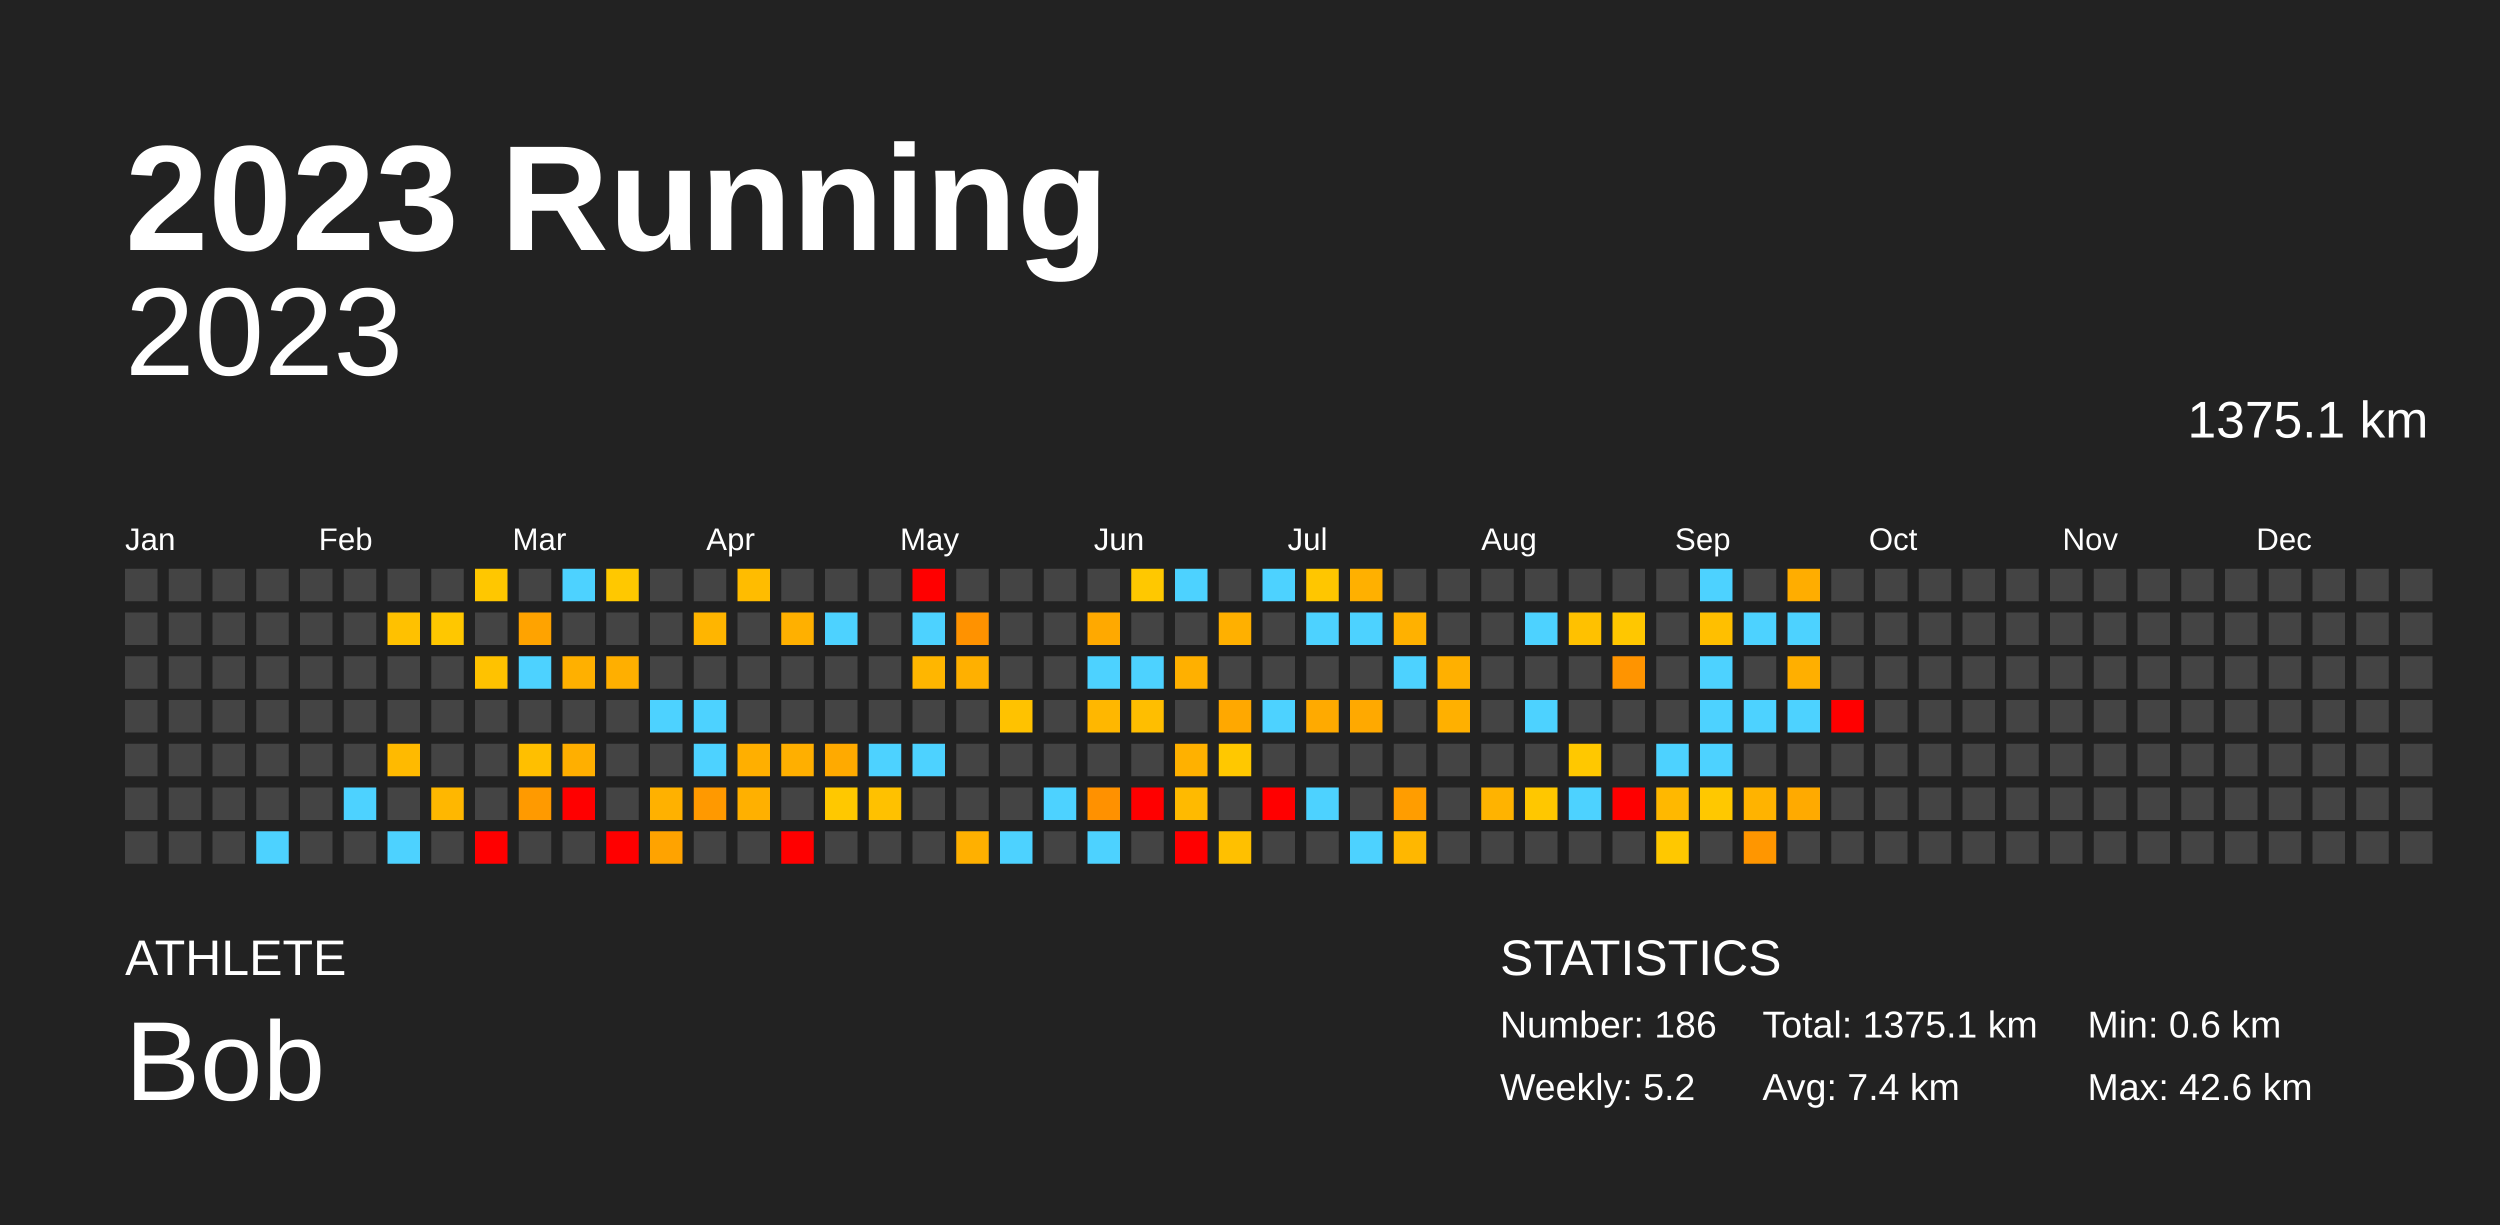
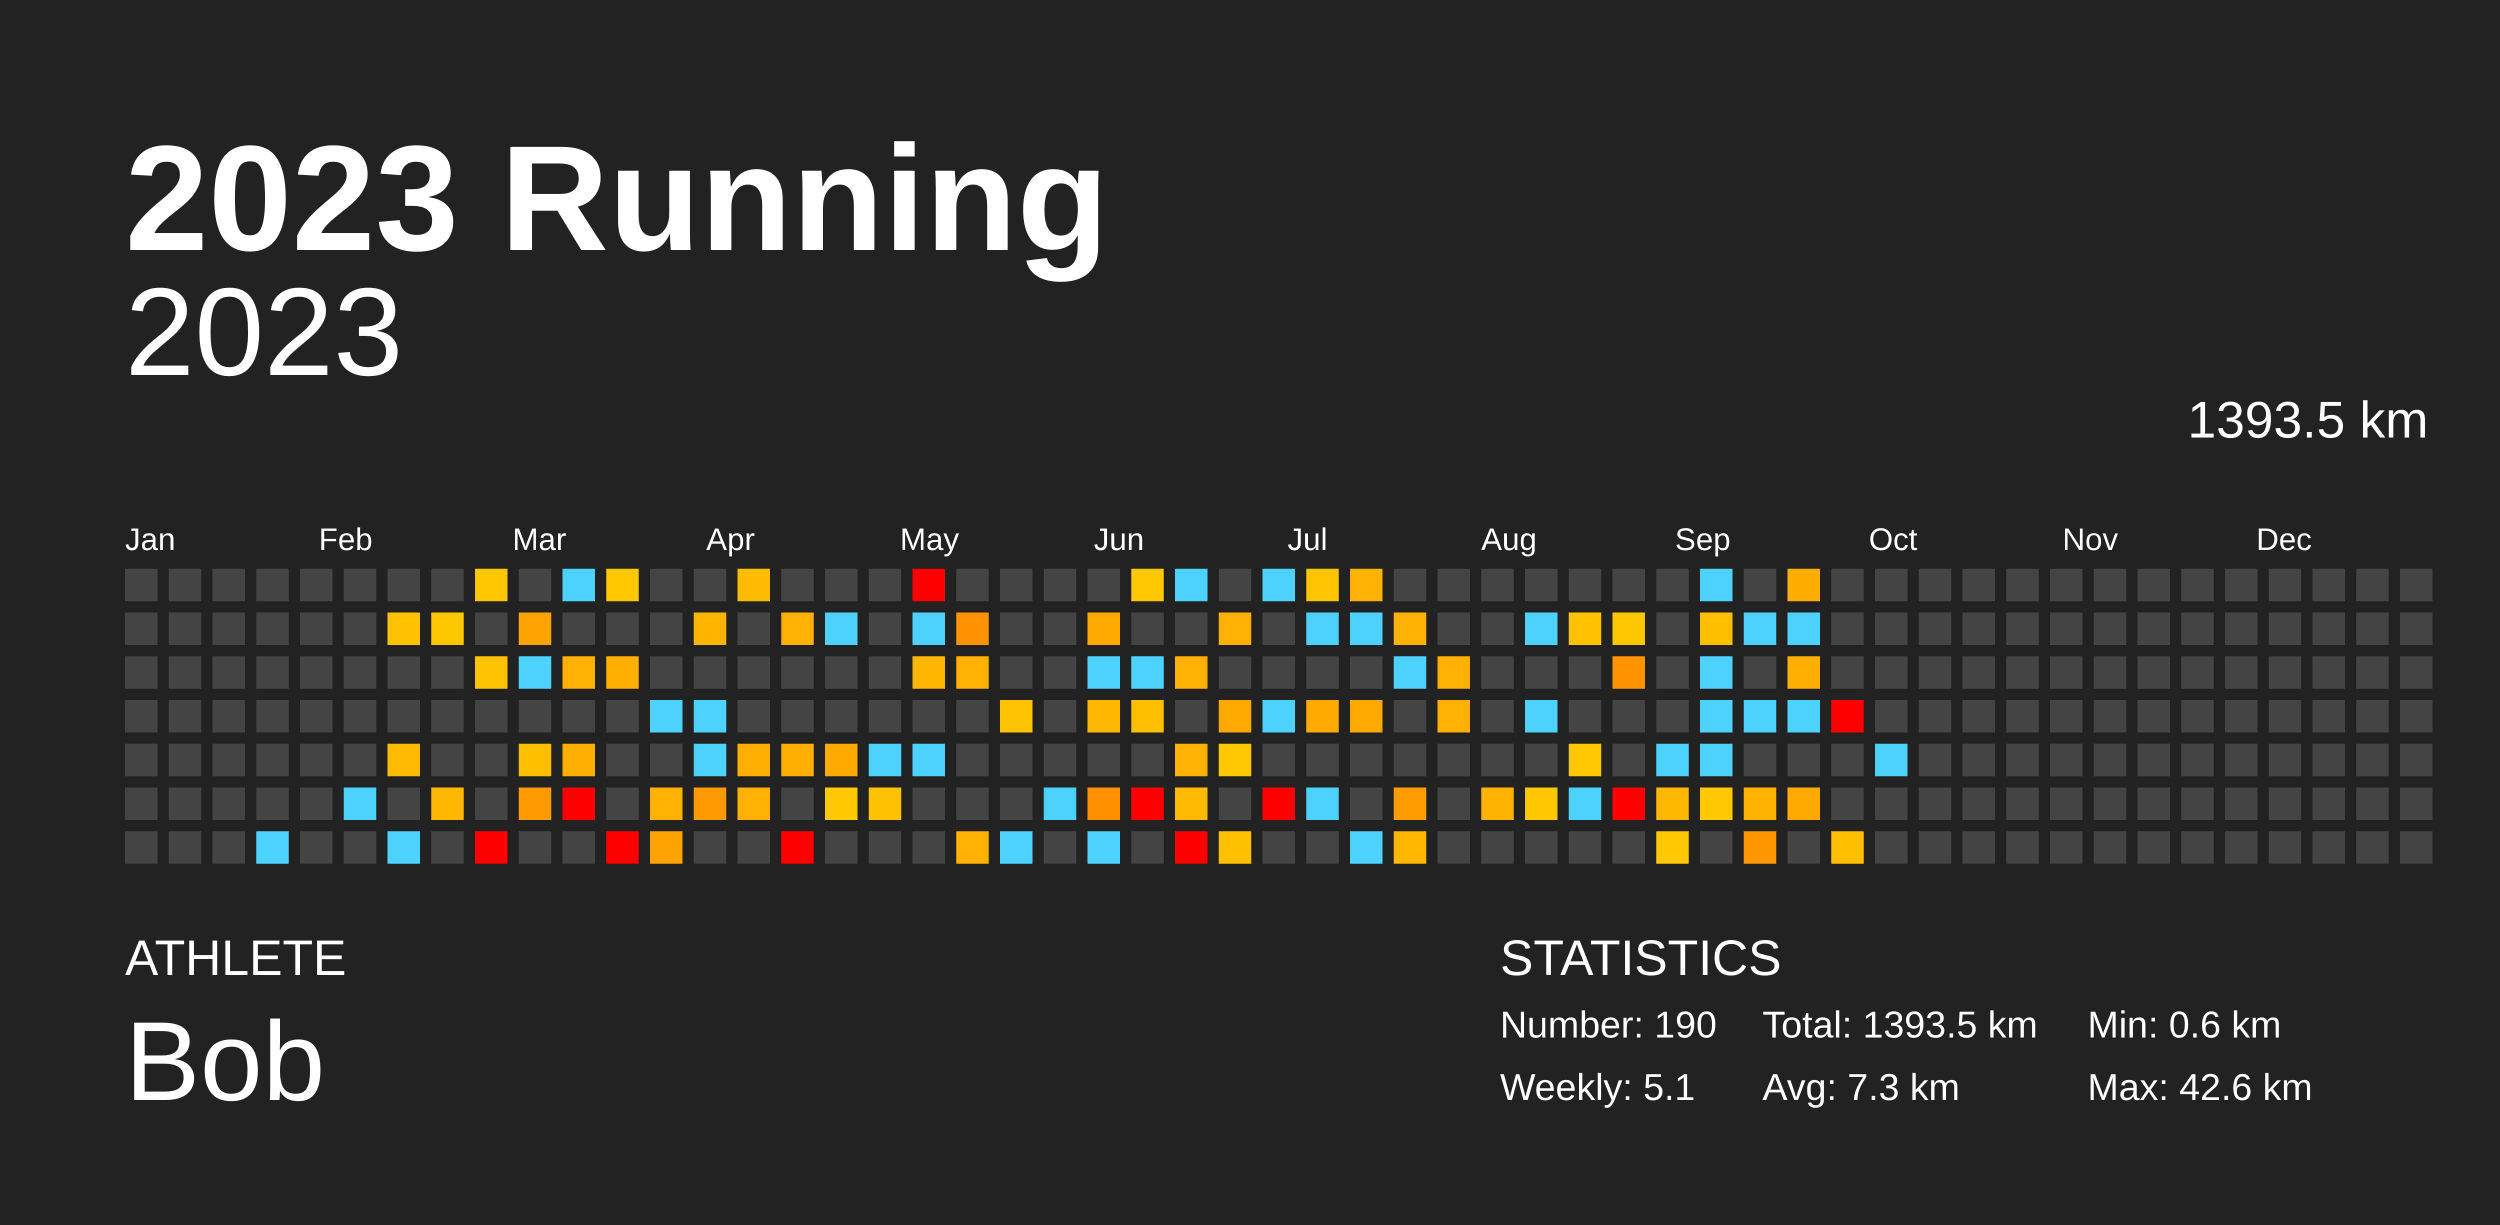
<svg xmlns="http://www.w3.org/2000/svg" baseProfile="full" height="98mm" version="1.1" viewBox="0,0,200,98" width="200mm">
  <defs />
  <rect fill="#222222" height="98" width="200" x="0" y="0" />
  <text fill="#FFFFFF" style="font-size:12px; font-family:Arial; font-weight:bold;" x="10" y="20">2023 Running</text>
  <text fill="#FFFFFF" style="font-size:4px; font-family:Arial" x="10" y="78">ATHLETE</text>
  <text fill="#FFFFFF" style="font-size:9px; font-family:Arial" x="10" y="88">Bob</text>
  <text fill="#FFFFFF" style="font-size:4px; font-family:Arial" x="120" y="78">STATISTICS</text>
-   <text fill="#FFFFFF" style="font-size:3px; font-family:Arial" x="120" y="83">Number: 186</text>
-   <text fill="#FFFFFF" style="font-size:3px; font-family:Arial" x="120" y="88">Weekly: 5.2</text>
-   <text fill="#FFFFFF" style="font-size:3px; font-family:Arial" x="141" y="83">Total: 1375.1 km</text>
-   <text fill="#FFFFFF" style="font-size:3px; font-family:Arial" x="141" y="88">Avg: 7.4 km</text>
+   <text fill="#FFFFFF" style="font-size:3px; font-family:Arial" x="120" y="83">Number: 190</text>
+   <text fill="#FFFFFF" style="font-size:3px; font-family:Arial" x="120" y="88">Weekly: 5.1</text>
+   <text fill="#FFFFFF" style="font-size:3px; font-family:Arial" x="141" y="83">Total: 1393.5 km</text>
+   <text fill="#FFFFFF" style="font-size:3px; font-family:Arial" x="141" y="88">Avg: 7.3 km</text>
  <text fill="#FFFFFF" style="font-size:3px; font-family:Arial" x="167" y="83">Min: 0.6 km</text>
  <text fill="#FFFFFF" style="font-size:3px; font-family:Arial" x="167" y="88">Max: 42.6 km</text>
  <text alignment-baseline="hanging" fill="#FFFFFF" style="font-size:10.0px; font-family:Arial;" x="10" y="30">2023</text>
-   <text alignment-baseline="hanging" fill="#FFFFFF" style="font-size:4.125px; font-family:Arial;" x="175" y="35">1375.1 km</text>
+   <text alignment-baseline="hanging" fill="#FFFFFF" style="font-size:4.125px; font-family:Arial;" x="175" y="35">1393.5 km</text>
  <text fill="#FFFFFF" style="font-size:2.5px; font-family:Arial" x="10.0" y="44">Jan</text>
  <text fill="#FFFFFF" style="font-size:2.5px; font-family:Arial" x="25.5" y="44">Feb</text>
  <text fill="#FFFFFF" style="font-size:2.5px; font-family:Arial" x="41.0" y="44">Mar</text>
  <text fill="#FFFFFF" style="font-size:2.5px; font-family:Arial" x="56.5" y="44">Apr</text>
  <text fill="#FFFFFF" style="font-size:2.5px; font-family:Arial" x="72.0" y="44">May</text>
  <text fill="#FFFFFF" style="font-size:2.5px; font-family:Arial" x="87.5" y="44">Jun</text>
  <text fill="#FFFFFF" style="font-size:2.5px; font-family:Arial" x="103.0" y="44">Jul</text>
  <text fill="#FFFFFF" style="font-size:2.5px; font-family:Arial" x="118.5" y="44">Aug</text>
  <text fill="#FFFFFF" style="font-size:2.5px; font-family:Arial" x="134.0" y="44">Sep</text>
  <text fill="#FFFFFF" style="font-size:2.5px; font-family:Arial" x="149.5" y="44">Oct</text>
  <text fill="#FFFFFF" style="font-size:2.5px; font-family:Arial" x="165.0" y="44">Nov</text>
  <text fill="#FFFFFF" style="font-size:2.5px; font-family:Arial" x="180.5" y="44">Dec</text>
  <rect fill="#444444" height="2.6" width="2.6" x="10.0" y="45.5" />
  <rect fill="#444444" height="2.6" width="2.6" x="10.0" y="49.0" />
  <rect fill="#444444" height="2.6" width="2.6" x="10.0" y="52.5" />
  <rect fill="#444444" height="2.6" width="2.6" x="10.0" y="56.0" />
  <rect fill="#444444" height="2.6" width="2.6" x="10.0" y="59.5" />
  <rect fill="#444444" height="2.6" width="2.6" x="10.0" y="63.0" />
  <rect fill="#444444" height="2.6" width="2.6" x="10.0" y="66.5" />
  <rect fill="#444444" height="2.6" width="2.6" x="13.5" y="45.5" />
  <rect fill="#444444" height="2.6" width="2.6" x="13.5" y="49.0" />
  <rect fill="#444444" height="2.6" width="2.6" x="13.5" y="52.5" />
  <rect fill="#444444" height="2.6" width="2.6" x="13.5" y="56.0" />
  <rect fill="#444444" height="2.6" width="2.6" x="13.5" y="59.5" />
  <rect fill="#444444" height="2.6" width="2.6" x="13.5" y="63.0" />
  <rect fill="#444444" height="2.6" width="2.6" x="13.5" y="66.5" />
  <rect fill="#444444" height="2.6" width="2.6" x="17.0" y="45.5" />
  <rect fill="#444444" height="2.6" width="2.6" x="17.0" y="49.0" />
  <rect fill="#444444" height="2.6" width="2.6" x="17.0" y="52.5" />
  <rect fill="#444444" height="2.6" width="2.6" x="17.0" y="56.0" />
  <rect fill="#444444" height="2.6" width="2.6" x="17.0" y="59.5" />
  <rect fill="#444444" height="2.6" width="2.6" x="17.0" y="63.0" />
  <rect fill="#444444" height="2.6" width="2.6" x="17.0" y="66.5" />
  <rect fill="#444444" height="2.6" width="2.6" x="20.5" y="45.5" />
  <rect fill="#444444" height="2.6" width="2.6" x="20.5" y="49.0" />
  <rect fill="#444444" height="2.6" width="2.6" x="20.5" y="52.5" />
  <rect fill="#444444" height="2.6" width="2.6" x="20.5" y="56.0" />
  <rect fill="#444444" height="2.6" width="2.6" x="20.5" y="59.5" />
  <rect fill="#444444" height="2.6" width="2.6" x="20.5" y="63.0" />
  <rect fill="#4dd2ff" height="2.6" width="2.6" x="20.5" y="66.5" />
  <rect fill="#444444" height="2.6" width="2.6" x="24.0" y="45.5" />
  <rect fill="#444444" height="2.6" width="2.6" x="24.0" y="49.0" />
  <rect fill="#444444" height="2.6" width="2.6" x="24.0" y="52.5" />
  <rect fill="#444444" height="2.6" width="2.6" x="24.0" y="56.0" />
  <rect fill="#444444" height="2.6" width="2.6" x="24.0" y="59.5" />
  <rect fill="#444444" height="2.6" width="2.6" x="24.0" y="63.0" />
  <rect fill="#444444" height="2.6" width="2.6" x="24.0" y="66.5" />
  <rect fill="#444444" height="2.6" width="2.6" x="27.5" y="45.5" />
  <rect fill="#444444" height="2.6" width="2.6" x="27.5" y="49.0" />
  <rect fill="#444444" height="2.6" width="2.6" x="27.5" y="52.5" />
  <rect fill="#444444" height="2.6" width="2.6" x="27.5" y="56.0" />
  <rect fill="#444444" height="2.6" width="2.6" x="27.5" y="59.5" />
  <rect fill="#4dd2ff" height="2.6" width="2.6" x="27.5" y="63.0" />
  <rect fill="#444444" height="2.6" width="2.6" x="27.5" y="66.5" />
  <rect fill="#444444" height="2.6" width="2.6" x="31.0" y="45.5" />
  <rect fill="#ffc100" height="2.6" width="2.6" x="31.0" y="49.0" />
  <rect fill="#444444" height="2.6" width="2.6" x="31.0" y="52.5" />
  <rect fill="#444444" height="2.6" width="2.6" x="31.0" y="56.0" />
  <rect fill="#ffba00" height="2.6" width="2.6" x="31.0" y="59.5" />
  <rect fill="#444444" height="2.6" width="2.6" x="31.0" y="63.0" />
  <rect fill="#4dd2ff" height="2.6" width="2.6" x="31.0" y="66.5" />
  <rect fill="#444444" height="2.6" width="2.6" x="34.5" y="45.5" />
  <rect fill="#ffc700" height="2.6" width="2.6" x="34.5" y="49.0" />
  <rect fill="#444444" height="2.6" width="2.6" x="34.5" y="52.5" />
  <rect fill="#444444" height="2.6" width="2.6" x="34.5" y="56.0" />
  <rect fill="#444444" height="2.6" width="2.6" x="34.5" y="59.5" />
  <rect fill="#ffb700" height="2.6" width="2.6" x="34.5" y="63.0" />
  <rect fill="#444444" height="2.6" width="2.6" x="34.5" y="66.5" />
  <rect fill="#ffc700" height="2.6" width="2.6" x="38.0" y="45.5" />
  <rect fill="#444444" height="2.6" width="2.6" x="38.0" y="49.0" />
  <rect fill="#ffc200" height="2.6" width="2.6" x="38.0" y="52.5" />
  <rect fill="#444444" height="2.6" width="2.6" x="38.0" y="56.0" />
  <rect fill="#444444" height="2.6" width="2.6" x="38.0" y="59.5" />
  <rect fill="#444444" height="2.6" width="2.6" x="38.0" y="63.0" />
  <rect fill="red" height="2.6" width="2.6" x="38.0" y="66.5" />
  <rect fill="#444444" height="2.6" width="2.6" x="41.5" y="45.5" />
  <rect fill="#ffa300" height="2.6" width="2.6" x="41.5" y="49.0" />
  <rect fill="#4dd2ff" height="2.6" width="2.6" x="41.5" y="52.5" />
  <rect fill="#444444" height="2.6" width="2.6" x="41.5" y="56.0" />
  <rect fill="#ffbf00" height="2.6" width="2.6" x="41.5" y="59.5" />
  <rect fill="#ff9a00" height="2.6" width="2.6" x="41.5" y="63.0" />
  <rect fill="#444444" height="2.6" width="2.6" x="41.5" y="66.5" />
  <rect fill="#4dd2ff" height="2.6" width="2.6" x="45.0" y="45.5" />
  <rect fill="#444444" height="2.6" width="2.6" x="45.0" y="49.0" />
  <rect fill="#ffb000" height="2.6" width="2.6" x="45.0" y="52.5" />
  <rect fill="#444444" height="2.6" width="2.6" x="45.0" y="56.0" />
  <rect fill="#ffaf00" height="2.6" width="2.6" x="45.0" y="59.5" />
  <rect fill="red" height="2.6" width="2.6" x="45.0" y="63.0" />
  <rect fill="#444444" height="2.6" width="2.6" x="45.0" y="66.5" />
  <rect fill="#ffc800" height="2.6" width="2.6" x="48.5" y="45.5" />
  <rect fill="#444444" height="2.6" width="2.6" x="48.5" y="49.0" />
  <rect fill="#ffaf00" height="2.6" width="2.6" x="48.5" y="52.5" />
  <rect fill="#444444" height="2.6" width="2.6" x="48.5" y="56.0" />
  <rect fill="#444444" height="2.6" width="2.6" x="48.5" y="59.5" />
  <rect fill="#444444" height="2.6" width="2.6" x="48.5" y="63.0" />
  <rect fill="red" height="2.6" width="2.6" x="48.5" y="66.5" />
  <rect fill="#444444" height="2.6" width="2.6" x="52.0" y="45.5" />
  <rect fill="#444444" height="2.6" width="2.6" x="52.0" y="49.0" />
  <rect fill="#444444" height="2.6" width="2.6" x="52.0" y="52.5" />
  <rect fill="#4dd2ff" height="2.6" width="2.6" x="52.0" y="56.0" />
  <rect fill="#444444" height="2.6" width="2.6" x="52.0" y="59.5" />
  <rect fill="#ffb100" height="2.6" width="2.6" x="52.0" y="63.0" />
  <rect fill="#ffa300" height="2.6" width="2.6" x="52.0" y="66.5" />
  <rect fill="#444444" height="2.6" width="2.6" x="55.5" y="45.5" />
  <rect fill="#ffb500" height="2.6" width="2.6" x="55.5" y="49.0" />
  <rect fill="#444444" height="2.6" width="2.6" x="55.5" y="52.5" />
  <rect fill="#4dd2ff" height="2.6" width="2.6" x="55.5" y="56.0" />
  <rect fill="#4dd2ff" height="2.6" width="2.6" x="55.5" y="59.5" />
  <rect fill="#ff9900" height="2.6" width="2.6" x="55.5" y="63.0" />
  <rect fill="#444444" height="2.6" width="2.6" x="55.5" y="66.5" />
  <rect fill="#ffbc00" height="2.6" width="2.6" x="59.0" y="45.5" />
  <rect fill="#444444" height="2.6" width="2.6" x="59.0" y="49.0" />
  <rect fill="#444444" height="2.6" width="2.6" x="59.0" y="52.5" />
  <rect fill="#444444" height="2.6" width="2.6" x="59.0" y="56.0" />
  <rect fill="#ffaf00" height="2.6" width="2.6" x="59.0" y="59.5" />
  <rect fill="#ffb000" height="2.6" width="2.6" x="59.0" y="63.0" />
  <rect fill="#444444" height="2.6" width="2.6" x="59.0" y="66.5" />
  <rect fill="#444444" height="2.6" width="2.6" x="62.5" y="45.5" />
  <rect fill="#ffb000" height="2.6" width="2.6" x="62.5" y="49.0" />
  <rect fill="#444444" height="2.6" width="2.6" x="62.5" y="52.5" />
  <rect fill="#444444" height="2.6" width="2.6" x="62.5" y="56.0" />
  <rect fill="#ffaf00" height="2.6" width="2.6" x="62.5" y="59.5" />
  <rect fill="#444444" height="2.6" width="2.6" x="62.5" y="63.0" />
  <rect fill="red" height="2.6" width="2.6" x="62.5" y="66.5" />
  <rect fill="#444444" height="2.6" width="2.6" x="66.0" y="45.5" />
  <rect fill="#4dd2ff" height="2.6" width="2.6" x="66.0" y="49.0" />
  <rect fill="#444444" height="2.6" width="2.6" x="66.0" y="52.5" />
  <rect fill="#444444" height="2.6" width="2.6" x="66.0" y="56.0" />
  <rect fill="#ffaa00" height="2.6" width="2.6" x="66.0" y="59.5" />
  <rect fill="#ffc800" height="2.6" width="2.6" x="66.0" y="63.0" />
  <rect fill="#444444" height="2.6" width="2.6" x="66.0" y="66.5" />
  <rect fill="#444444" height="2.6" width="2.6" x="69.5" y="45.5" />
  <rect fill="#444444" height="2.6" width="2.6" x="69.5" y="49.0" />
  <rect fill="#444444" height="2.6" width="2.6" x="69.5" y="52.5" />
  <rect fill="#444444" height="2.6" width="2.6" x="69.5" y="56.0" />
  <rect fill="#4dd2ff" height="2.6" width="2.6" x="69.5" y="59.5" />
  <rect fill="#ffc100" height="2.6" width="2.6" x="69.5" y="63.0" />
  <rect fill="#444444" height="2.6" width="2.6" x="69.5" y="66.5" />
  <rect fill="red" height="2.6" width="2.6" x="73.0" y="45.5" />
  <rect fill="#4dd2ff" height="2.6" width="2.6" x="73.0" y="49.0" />
  <rect fill="#ffb600" height="2.6" width="2.6" x="73.0" y="52.5" />
  <rect fill="#444444" height="2.6" width="2.6" x="73.0" y="56.0" />
  <rect fill="#4dd2ff" height="2.6" width="2.6" x="73.0" y="59.5" />
  <rect fill="#444444" height="2.6" width="2.6" x="73.0" y="63.0" />
  <rect fill="#444444" height="2.6" width="2.6" x="73.0" y="66.5" />
  <rect fill="#444444" height="2.6" width="2.6" x="76.5" y="45.5" />
  <rect fill="#ff9200" height="2.6" width="2.6" x="76.5" y="49.0" />
  <rect fill="#ffb000" height="2.6" width="2.6" x="76.5" y="52.5" />
  <rect fill="#444444" height="2.6" width="2.6" x="76.5" y="56.0" />
  <rect fill="#444444" height="2.6" width="2.6" x="76.5" y="59.5" />
  <rect fill="#444444" height="2.6" width="2.6" x="76.5" y="63.0" />
  <rect fill="#ffb000" height="2.6" width="2.6" x="76.5" y="66.5" />
  <rect fill="#444444" height="2.6" width="2.6" x="80.0" y="45.5" />
  <rect fill="#444444" height="2.6" width="2.6" x="80.0" y="49.0" />
  <rect fill="#444444" height="2.6" width="2.6" x="80.0" y="52.5" />
  <rect fill="#ffc200" height="2.6" width="2.6" x="80.0" y="56.0" />
  <rect fill="#444444" height="2.6" width="2.6" x="80.0" y="59.5" />
  <rect fill="#444444" height="2.6" width="2.6" x="80.0" y="63.0" />
  <rect fill="#4dd2ff" height="2.6" width="2.6" x="80.0" y="66.5" />
  <rect fill="#444444" height="2.6" width="2.6" x="83.5" y="45.5" />
  <rect fill="#444444" height="2.6" width="2.6" x="83.5" y="49.0" />
  <rect fill="#444444" height="2.6" width="2.6" x="83.5" y="52.5" />
  <rect fill="#444444" height="2.6" width="2.6" x="83.5" y="56.0" />
  <rect fill="#444444" height="2.6" width="2.6" x="83.5" y="59.5" />
  <rect fill="#4dd2ff" height="2.6" width="2.6" x="83.5" y="63.0" />
  <rect fill="#444444" height="2.6" width="2.6" x="83.5" y="66.5" />
  <rect fill="#444444" height="2.6" width="2.6" x="87.0" y="45.5" />
  <rect fill="#ffa900" height="2.6" width="2.6" x="87.0" y="49.0" />
  <rect fill="#4dd2ff" height="2.6" width="2.6" x="87.0" y="52.5" />
  <rect fill="#ffb700" height="2.6" width="2.6" x="87.0" y="56.0" />
  <rect fill="#444444" height="2.6" width="2.6" x="87.0" y="59.5" />
  <rect fill="#ff9100" height="2.6" width="2.6" x="87.0" y="63.0" />
  <rect fill="#4dd2ff" height="2.6" width="2.6" x="87.0" y="66.5" />
  <rect fill="#ffc800" height="2.6" width="2.6" x="90.5" y="45.5" />
  <rect fill="#444444" height="2.6" width="2.6" x="90.5" y="49.0" />
  <rect fill="#4dd2ff" height="2.6" width="2.6" x="90.5" y="52.5" />
  <rect fill="#ffbe00" height="2.6" width="2.6" x="90.5" y="56.0" />
  <rect fill="#444444" height="2.6" width="2.6" x="90.5" y="59.5" />
  <rect fill="red" height="2.6" width="2.6" x="90.5" y="63.0" />
  <rect fill="#444444" height="2.6" width="2.6" x="90.5" y="66.5" />
  <rect fill="#4dd2ff" height="2.6" width="2.6" x="94.0" y="45.5" />
  <rect fill="#444444" height="2.6" width="2.6" x="94.0" y="49.0" />
  <rect fill="#ffb000" height="2.6" width="2.6" x="94.0" y="52.5" />
  <rect fill="#444444" height="2.6" width="2.6" x="94.0" y="56.0" />
  <rect fill="#ffb100" height="2.6" width="2.6" x="94.0" y="59.5" />
  <rect fill="#ffba00" height="2.6" width="2.6" x="94.0" y="63.0" />
  <rect fill="red" height="2.6" width="2.6" x="94.0" y="66.5" />
  <rect fill="#444444" height="2.6" width="2.6" x="97.5" y="45.5" />
  <rect fill="#ffb000" height="2.6" width="2.6" x="97.5" y="49.0" />
  <rect fill="#444444" height="2.6" width="2.6" x="97.5" y="52.5" />
  <rect fill="#ffa800" height="2.6" width="2.6" x="97.5" y="56.0" />
  <rect fill="#ffc800" height="2.6" width="2.6" x="97.5" y="59.5" />
  <rect fill="#444444" height="2.6" width="2.6" x="97.5" y="63.0" />
  <rect fill="#ffc000" height="2.6" width="2.6" x="97.5" y="66.5" />
  <rect fill="#4dd2ff" height="2.6" width="2.6" x="101.0" y="45.5" />
  <rect fill="#444444" height="2.6" width="2.6" x="101.0" y="49.0" />
  <rect fill="#444444" height="2.6" width="2.6" x="101.0" y="52.5" />
  <rect fill="#4dd2ff" height="2.6" width="2.6" x="101.0" y="56.0" />
  <rect fill="#444444" height="2.6" width="2.6" x="101.0" y="59.5" />
  <rect fill="red" height="2.6" width="2.6" x="101.0" y="63.0" />
  <rect fill="#444444" height="2.6" width="2.6" x="101.0" y="66.5" />
  <rect fill="#ffc600" height="2.6" width="2.6" x="104.5" y="45.5" />
  <rect fill="#4dd2ff" height="2.6" width="2.6" x="104.5" y="49.0" />
  <rect fill="#444444" height="2.6" width="2.6" x="104.5" y="52.5" />
  <rect fill="#ffaa00" height="2.6" width="2.6" x="104.5" y="56.0" />
  <rect fill="#444444" height="2.6" width="2.6" x="104.5" y="59.5" />
  <rect fill="#4dd2ff" height="2.6" width="2.6" x="104.5" y="63.0" />
  <rect fill="#444444" height="2.6" width="2.6" x="104.5" y="66.5" />
  <rect fill="#ffb000" height="2.6" width="2.6" x="108.0" y="45.5" />
  <rect fill="#4dd2ff" height="2.6" width="2.6" x="108.0" y="49.0" />
  <rect fill="#444444" height="2.6" width="2.6" x="108.0" y="52.5" />
  <rect fill="#ffa900" height="2.6" width="2.6" x="108.0" y="56.0" />
  <rect fill="#444444" height="2.6" width="2.6" x="108.0" y="59.5" />
  <rect fill="#444444" height="2.6" width="2.6" x="108.0" y="63.0" />
  <rect fill="#4dd2ff" height="2.6" width="2.6" x="108.0" y="66.5" />
  <rect fill="#444444" height="2.6" width="2.6" x="111.5" y="45.5" />
  <rect fill="#ffb100" height="2.6" width="2.6" x="111.5" y="49.0" />
  <rect fill="#4dd2ff" height="2.6" width="2.6" x="111.5" y="52.5" />
  <rect fill="#444444" height="2.6" width="2.6" x="111.5" y="56.0" />
  <rect fill="#444444" height="2.6" width="2.6" x="111.5" y="59.5" />
  <rect fill="#ff9d00" height="2.6" width="2.6" x="111.5" y="63.0" />
  <rect fill="#ffb700" height="2.6" width="2.6" x="111.5" y="66.5" />
  <rect fill="#444444" height="2.6" width="2.6" x="115.0" y="45.5" />
  <rect fill="#444444" height="2.6" width="2.6" x="115.0" y="49.0" />
  <rect fill="#ffb000" height="2.6" width="2.6" x="115.0" y="52.5" />
  <rect fill="#ffb000" height="2.6" width="2.6" x="115.0" y="56.0" />
  <rect fill="#444444" height="2.6" width="2.6" x="115.0" y="59.5" />
  <rect fill="#444444" height="2.6" width="2.6" x="115.0" y="63.0" />
  <rect fill="#444444" height="2.6" width="2.6" x="115.0" y="66.5" />
  <rect fill="#444444" height="2.6" width="2.6" x="118.5" y="45.5" />
  <rect fill="#444444" height="2.6" width="2.6" x="118.5" y="49.0" />
  <rect fill="#444444" height="2.6" width="2.6" x="118.5" y="52.5" />
  <rect fill="#444444" height="2.6" width="2.6" x="118.5" y="56.0" />
  <rect fill="#444444" height="2.6" width="2.6" x="118.5" y="59.5" />
  <rect fill="#ffb300" height="2.6" width="2.6" x="118.5" y="63.0" />
  <rect fill="#444444" height="2.6" width="2.6" x="118.5" y="66.5" />
  <rect fill="#444444" height="2.6" width="2.6" x="122.0" y="45.5" />
  <rect fill="#4dd2ff" height="2.6" width="2.6" x="122.0" y="49.0" />
  <rect fill="#444444" height="2.6" width="2.6" x="122.0" y="52.5" />
  <rect fill="#4dd2ff" height="2.6" width="2.6" x="122.0" y="56.0" />
  <rect fill="#444444" height="2.6" width="2.6" x="122.0" y="59.5" />
  <rect fill="#ffc700" height="2.6" width="2.6" x="122.0" y="63.0" />
  <rect fill="#444444" height="2.6" width="2.6" x="122.0" y="66.5" />
  <rect fill="#444444" height="2.6" width="2.6" x="125.5" y="45.5" />
  <rect fill="#ffc100" height="2.6" width="2.6" x="125.5" y="49.0" />
  <rect fill="#444444" height="2.6" width="2.6" x="125.5" y="52.5" />
  <rect fill="#444444" height="2.6" width="2.6" x="125.5" y="56.0" />
  <rect fill="#ffc800" height="2.6" width="2.6" x="125.5" y="59.5" />
  <rect fill="#4dd2ff" height="2.6" width="2.6" x="125.5" y="63.0" />
  <rect fill="#444444" height="2.6" width="2.6" x="125.5" y="66.5" />
  <rect fill="#444444" height="2.6" width="2.6" x="129.0" y="45.5" />
  <rect fill="#ffc700" height="2.6" width="2.6" x="129.0" y="49.0" />
  <rect fill="#ff9400" height="2.6" width="2.6" x="129.0" y="52.5" />
  <rect fill="#444444" height="2.6" width="2.6" x="129.0" y="56.0" />
  <rect fill="#444444" height="2.6" width="2.6" x="129.0" y="59.5" />
  <rect fill="red" height="2.6" width="2.6" x="129.0" y="63.0" />
  <rect fill="#444444" height="2.6" width="2.6" x="129.0" y="66.5" />
  <rect fill="#444444" height="2.6" width="2.6" x="132.5" y="45.5" />
  <rect fill="#444444" height="2.6" width="2.6" x="132.5" y="49.0" />
  <rect fill="#444444" height="2.6" width="2.6" x="132.5" y="52.5" />
  <rect fill="#444444" height="2.6" width="2.6" x="132.5" y="56.0" />
  <rect fill="#4dd2ff" height="2.6" width="2.6" x="132.5" y="59.5" />
  <rect fill="#ffb800" height="2.6" width="2.6" x="132.5" y="63.0" />
  <rect fill="#ffc800" height="2.6" width="2.6" x="132.5" y="66.5" />
  <rect fill="#4dd2ff" height="2.6" width="2.6" x="136.0" y="45.5" />
  <rect fill="#ffbf00" height="2.6" width="2.6" x="136.0" y="49.0" />
  <rect fill="#4dd2ff" height="2.6" width="2.6" x="136.0" y="52.5" />
  <rect fill="#4dd2ff" height="2.6" width="2.6" x="136.0" y="56.0" />
  <rect fill="#4dd2ff" height="2.6" width="2.6" x="136.0" y="59.5" />
  <rect fill="#ffc800" height="2.6" width="2.6" x="136.0" y="63.0" />
  <rect fill="#444444" height="2.6" width="2.6" x="136.0" y="66.5" />
  <rect fill="#444444" height="2.6" width="2.6" x="139.5" y="45.5" />
  <rect fill="#4dd2ff" height="2.6" width="2.6" x="139.5" y="49.0" />
  <rect fill="#444444" height="2.6" width="2.6" x="139.5" y="52.5" />
  <rect fill="#4dd2ff" height="2.6" width="2.6" x="139.5" y="56.0" />
  <rect fill="#444444" height="2.6" width="2.6" x="139.5" y="59.5" />
  <rect fill="#ffb300" height="2.6" width="2.6" x="139.5" y="63.0" />
  <rect fill="#ff9600" height="2.6" width="2.6" x="139.5" y="66.5" />
  <rect fill="#ffad00" height="2.6" width="2.6" x="143.0" y="45.5" />
  <rect fill="#4dd2ff" height="2.6" width="2.6" x="143.0" y="49.0" />
  <rect fill="#ffaf00" height="2.6" width="2.6" x="143.0" y="52.5" />
  <rect fill="#4dd2ff" height="2.6" width="2.6" x="143.0" y="56.0" />
  <rect fill="#444444" height="2.6" width="2.6" x="143.0" y="59.5" />
  <rect fill="#ffaa00" height="2.6" width="2.6" x="143.0" y="63.0" />
  <rect fill="#444444" height="2.6" width="2.6" x="143.0" y="66.5" />
  <rect fill="#444444" height="2.6" width="2.6" x="146.5" y="45.5" />
  <rect fill="#444444" height="2.6" width="2.6" x="146.5" y="49.0" />
  <rect fill="#444444" height="2.6" width="2.6" x="146.5" y="52.5" />
  <rect fill="red" height="2.6" width="2.6" x="146.5" y="56.0" />
  <rect fill="#444444" height="2.6" width="2.6" x="146.5" y="59.5" />
  <rect fill="#444444" height="2.6" width="2.6" x="146.5" y="63.0" />
-   <rect fill="#444444" height="2.6" width="2.6" x="146.5" y="66.5" />
+   <rect fill="#ffbf00" height="2.6" width="2.6" x="146.5" y="66.5" />
  <rect fill="#444444" height="2.6" width="2.6" x="150.0" y="45.5" />
  <rect fill="#444444" height="2.6" width="2.6" x="150.0" y="49.0" />
  <rect fill="#444444" height="2.6" width="2.6" x="150.0" y="52.5" />
  <rect fill="#444444" height="2.6" width="2.6" x="150.0" y="56.0" />
-   <rect fill="#444444" height="2.6" width="2.6" x="150.0" y="59.5" />
+   <rect fill="#4dd2ff" height="2.6" width="2.6" x="150.0" y="59.5" />
  <rect fill="#444444" height="2.6" width="2.6" x="150.0" y="63.0" />
  <rect fill="#444444" height="2.6" width="2.6" x="150.0" y="66.5" />
  <rect fill="#444444" height="2.6" width="2.6" x="153.5" y="45.5" />
  <rect fill="#444444" height="2.6" width="2.6" x="153.5" y="49.0" />
  <rect fill="#444444" height="2.6" width="2.6" x="153.5" y="52.5" />
  <rect fill="#444444" height="2.6" width="2.6" x="153.5" y="56.0" />
  <rect fill="#444444" height="2.6" width="2.6" x="153.5" y="59.5" />
  <rect fill="#444444" height="2.6" width="2.6" x="153.5" y="63.0" />
  <rect fill="#444444" height="2.6" width="2.6" x="153.5" y="66.5" />
  <rect fill="#444444" height="2.6" width="2.6" x="157.0" y="45.5" />
  <rect fill="#444444" height="2.6" width="2.6" x="157.0" y="49.0" />
  <rect fill="#444444" height="2.6" width="2.6" x="157.0" y="52.5" />
  <rect fill="#444444" height="2.6" width="2.6" x="157.0" y="56.0" />
  <rect fill="#444444" height="2.6" width="2.6" x="157.0" y="59.5" />
  <rect fill="#444444" height="2.6" width="2.6" x="157.0" y="63.0" />
  <rect fill="#444444" height="2.6" width="2.6" x="157.0" y="66.5" />
  <rect fill="#444444" height="2.6" width="2.6" x="160.5" y="45.5" />
  <rect fill="#444444" height="2.6" width="2.6" x="160.5" y="49.0" />
  <rect fill="#444444" height="2.6" width="2.6" x="160.5" y="52.5" />
  <rect fill="#444444" height="2.6" width="2.6" x="160.5" y="56.0" />
  <rect fill="#444444" height="2.6" width="2.6" x="160.5" y="59.5" />
  <rect fill="#444444" height="2.6" width="2.6" x="160.5" y="63.0" />
  <rect fill="#444444" height="2.6" width="2.6" x="160.5" y="66.5" />
  <rect fill="#444444" height="2.6" width="2.6" x="164.0" y="45.5" />
  <rect fill="#444444" height="2.6" width="2.6" x="164.0" y="49.0" />
  <rect fill="#444444" height="2.6" width="2.6" x="164.0" y="52.5" />
  <rect fill="#444444" height="2.6" width="2.6" x="164.0" y="56.0" />
  <rect fill="#444444" height="2.6" width="2.6" x="164.0" y="59.5" />
  <rect fill="#444444" height="2.6" width="2.6" x="164.0" y="63.0" />
  <rect fill="#444444" height="2.6" width="2.6" x="164.0" y="66.5" />
  <rect fill="#444444" height="2.6" width="2.6" x="167.5" y="45.5" />
  <rect fill="#444444" height="2.6" width="2.6" x="167.5" y="49.0" />
  <rect fill="#444444" height="2.6" width="2.6" x="167.5" y="52.5" />
  <rect fill="#444444" height="2.6" width="2.6" x="167.5" y="56.0" />
  <rect fill="#444444" height="2.6" width="2.6" x="167.5" y="59.5" />
  <rect fill="#444444" height="2.6" width="2.6" x="167.5" y="63.0" />
  <rect fill="#444444" height="2.6" width="2.6" x="167.5" y="66.5" />
  <rect fill="#444444" height="2.6" width="2.6" x="171.0" y="45.5" />
  <rect fill="#444444" height="2.6" width="2.6" x="171.0" y="49.0" />
  <rect fill="#444444" height="2.6" width="2.6" x="171.0" y="52.5" />
  <rect fill="#444444" height="2.6" width="2.6" x="171.0" y="56.0" />
  <rect fill="#444444" height="2.6" width="2.6" x="171.0" y="59.5" />
  <rect fill="#444444" height="2.6" width="2.6" x="171.0" y="63.0" />
  <rect fill="#444444" height="2.6" width="2.6" x="171.0" y="66.5" />
  <rect fill="#444444" height="2.6" width="2.6" x="174.5" y="45.5" />
  <rect fill="#444444" height="2.6" width="2.6" x="174.5" y="49.0" />
  <rect fill="#444444" height="2.6" width="2.6" x="174.5" y="52.5" />
  <rect fill="#444444" height="2.6" width="2.6" x="174.5" y="56.0" />
  <rect fill="#444444" height="2.6" width="2.6" x="174.5" y="59.5" />
  <rect fill="#444444" height="2.6" width="2.6" x="174.5" y="63.0" />
  <rect fill="#444444" height="2.6" width="2.6" x="174.5" y="66.5" />
  <rect fill="#444444" height="2.6" width="2.6" x="178.0" y="45.5" />
  <rect fill="#444444" height="2.6" width="2.6" x="178.0" y="49.0" />
  <rect fill="#444444" height="2.6" width="2.6" x="178.0" y="52.5" />
  <rect fill="#444444" height="2.6" width="2.6" x="178.0" y="56.0" />
  <rect fill="#444444" height="2.6" width="2.6" x="178.0" y="59.5" />
  <rect fill="#444444" height="2.6" width="2.6" x="178.0" y="63.0" />
  <rect fill="#444444" height="2.6" width="2.6" x="178.0" y="66.5" />
  <rect fill="#444444" height="2.6" width="2.6" x="181.5" y="45.5" />
  <rect fill="#444444" height="2.6" width="2.6" x="181.5" y="49.0" />
  <rect fill="#444444" height="2.6" width="2.6" x="181.5" y="52.5" />
  <rect fill="#444444" height="2.6" width="2.6" x="181.5" y="56.0" />
  <rect fill="#444444" height="2.6" width="2.6" x="181.5" y="59.5" />
  <rect fill="#444444" height="2.6" width="2.6" x="181.5" y="63.0" />
  <rect fill="#444444" height="2.6" width="2.6" x="181.5" y="66.5" />
  <rect fill="#444444" height="2.6" width="2.6" x="185.0" y="45.5" />
  <rect fill="#444444" height="2.6" width="2.6" x="185.0" y="49.0" />
  <rect fill="#444444" height="2.6" width="2.6" x="185.0" y="52.5" />
  <rect fill="#444444" height="2.6" width="2.6" x="185.0" y="56.0" />
  <rect fill="#444444" height="2.6" width="2.6" x="185.0" y="59.5" />
  <rect fill="#444444" height="2.6" width="2.6" x="185.0" y="63.0" />
  <rect fill="#444444" height="2.6" width="2.6" x="185.0" y="66.5" />
  <rect fill="#444444" height="2.6" width="2.6" x="188.5" y="45.5" />
  <rect fill="#444444" height="2.6" width="2.6" x="188.5" y="49.0" />
  <rect fill="#444444" height="2.6" width="2.6" x="188.5" y="52.5" />
  <rect fill="#444444" height="2.6" width="2.6" x="188.5" y="56.0" />
  <rect fill="#444444" height="2.6" width="2.6" x="188.5" y="59.5" />
  <rect fill="#444444" height="2.6" width="2.6" x="188.5" y="63.0" />
  <rect fill="#444444" height="2.6" width="2.6" x="188.5" y="66.5" />
  <rect fill="#444444" height="2.6" width="2.6" x="192.0" y="45.5" />
  <rect fill="#444444" height="2.6" width="2.6" x="192.0" y="49.0" />
  <rect fill="#444444" height="2.6" width="2.6" x="192.0" y="52.5" />
  <rect fill="#444444" height="2.6" width="2.6" x="192.0" y="56.0" />
  <rect fill="#444444" height="2.6" width="2.6" x="192.0" y="59.5" />
  <rect fill="#444444" height="2.6" width="2.6" x="192.0" y="63.0" />
  <rect fill="#444444" height="2.6" width="2.6" x="192.0" y="66.5" />
</svg>
